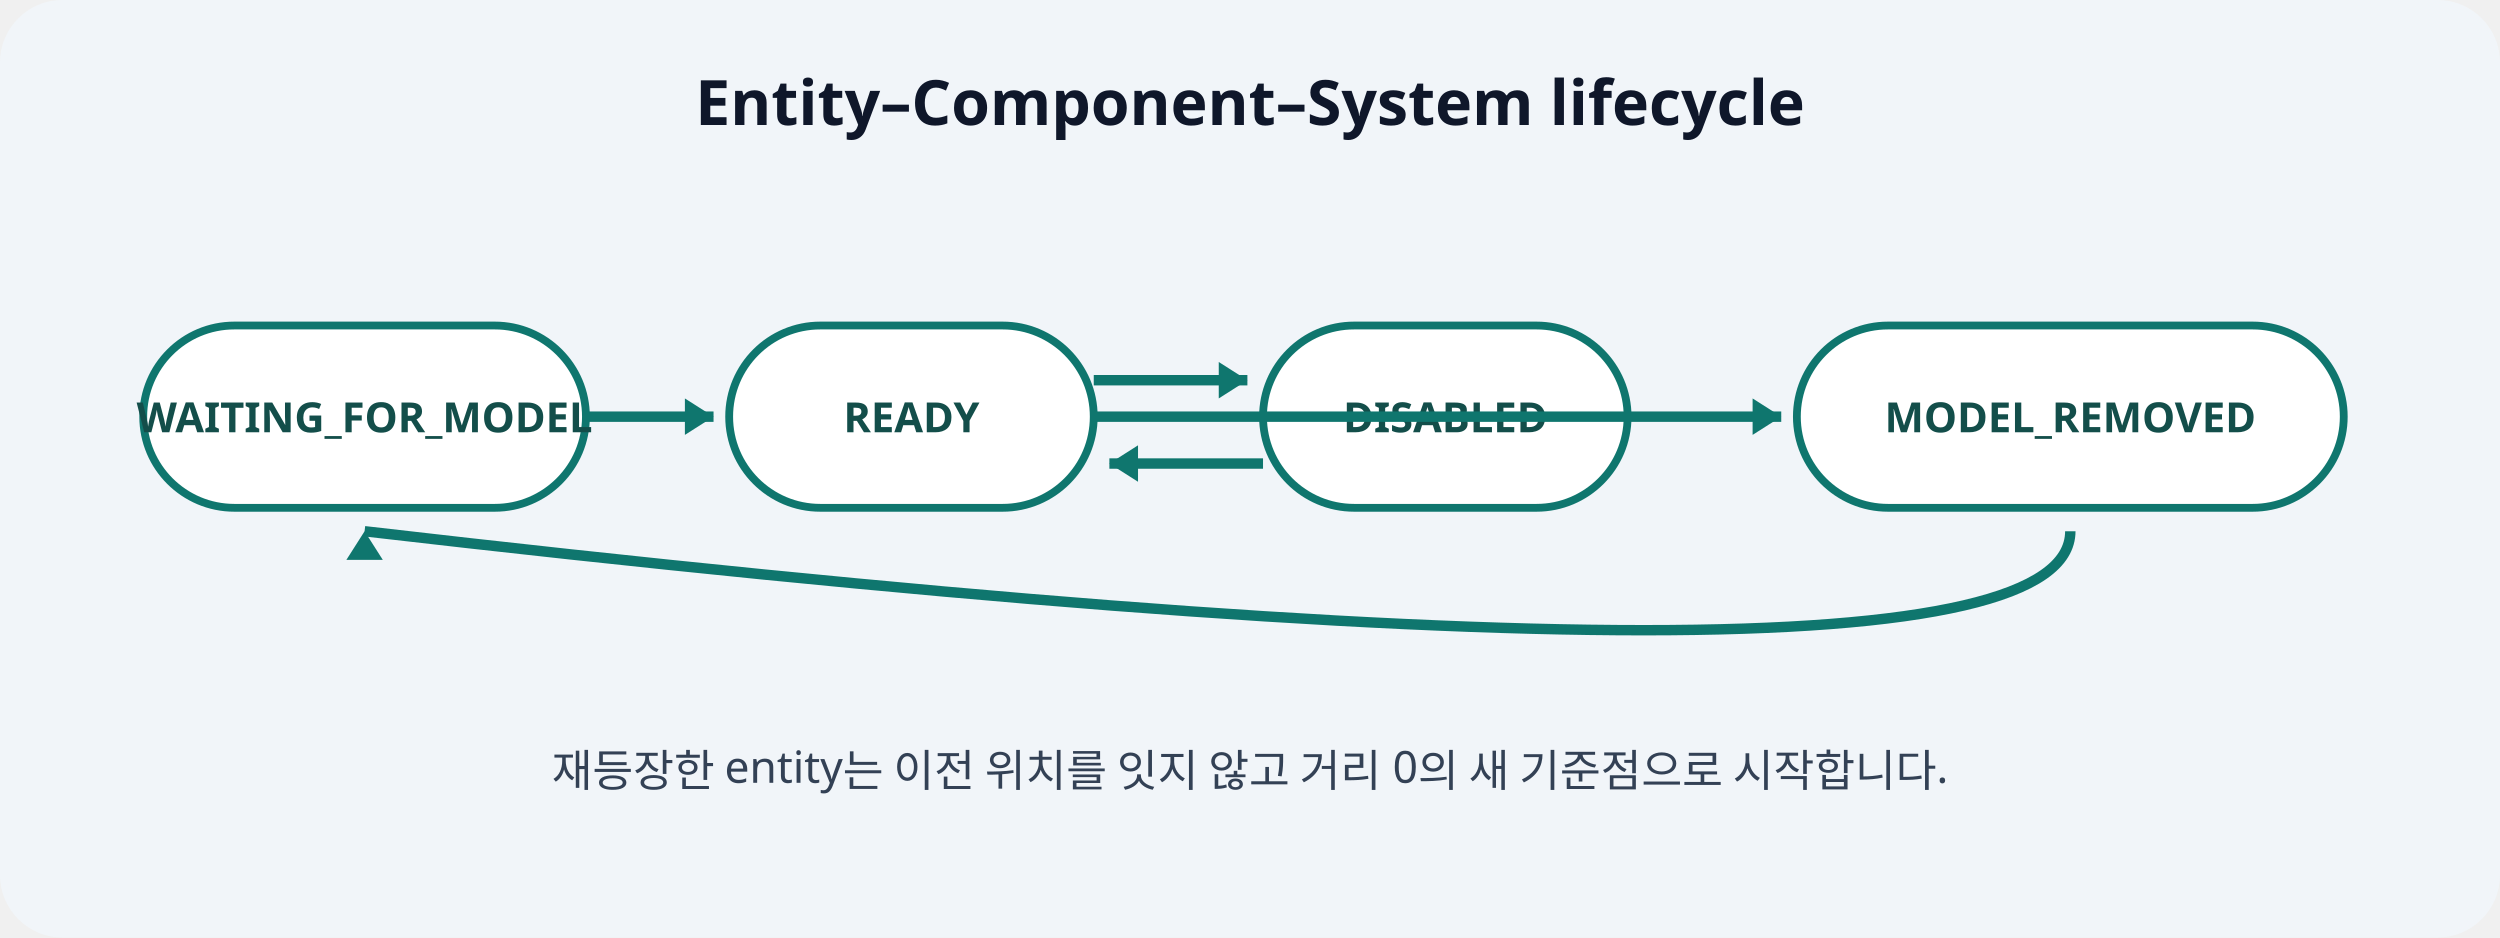
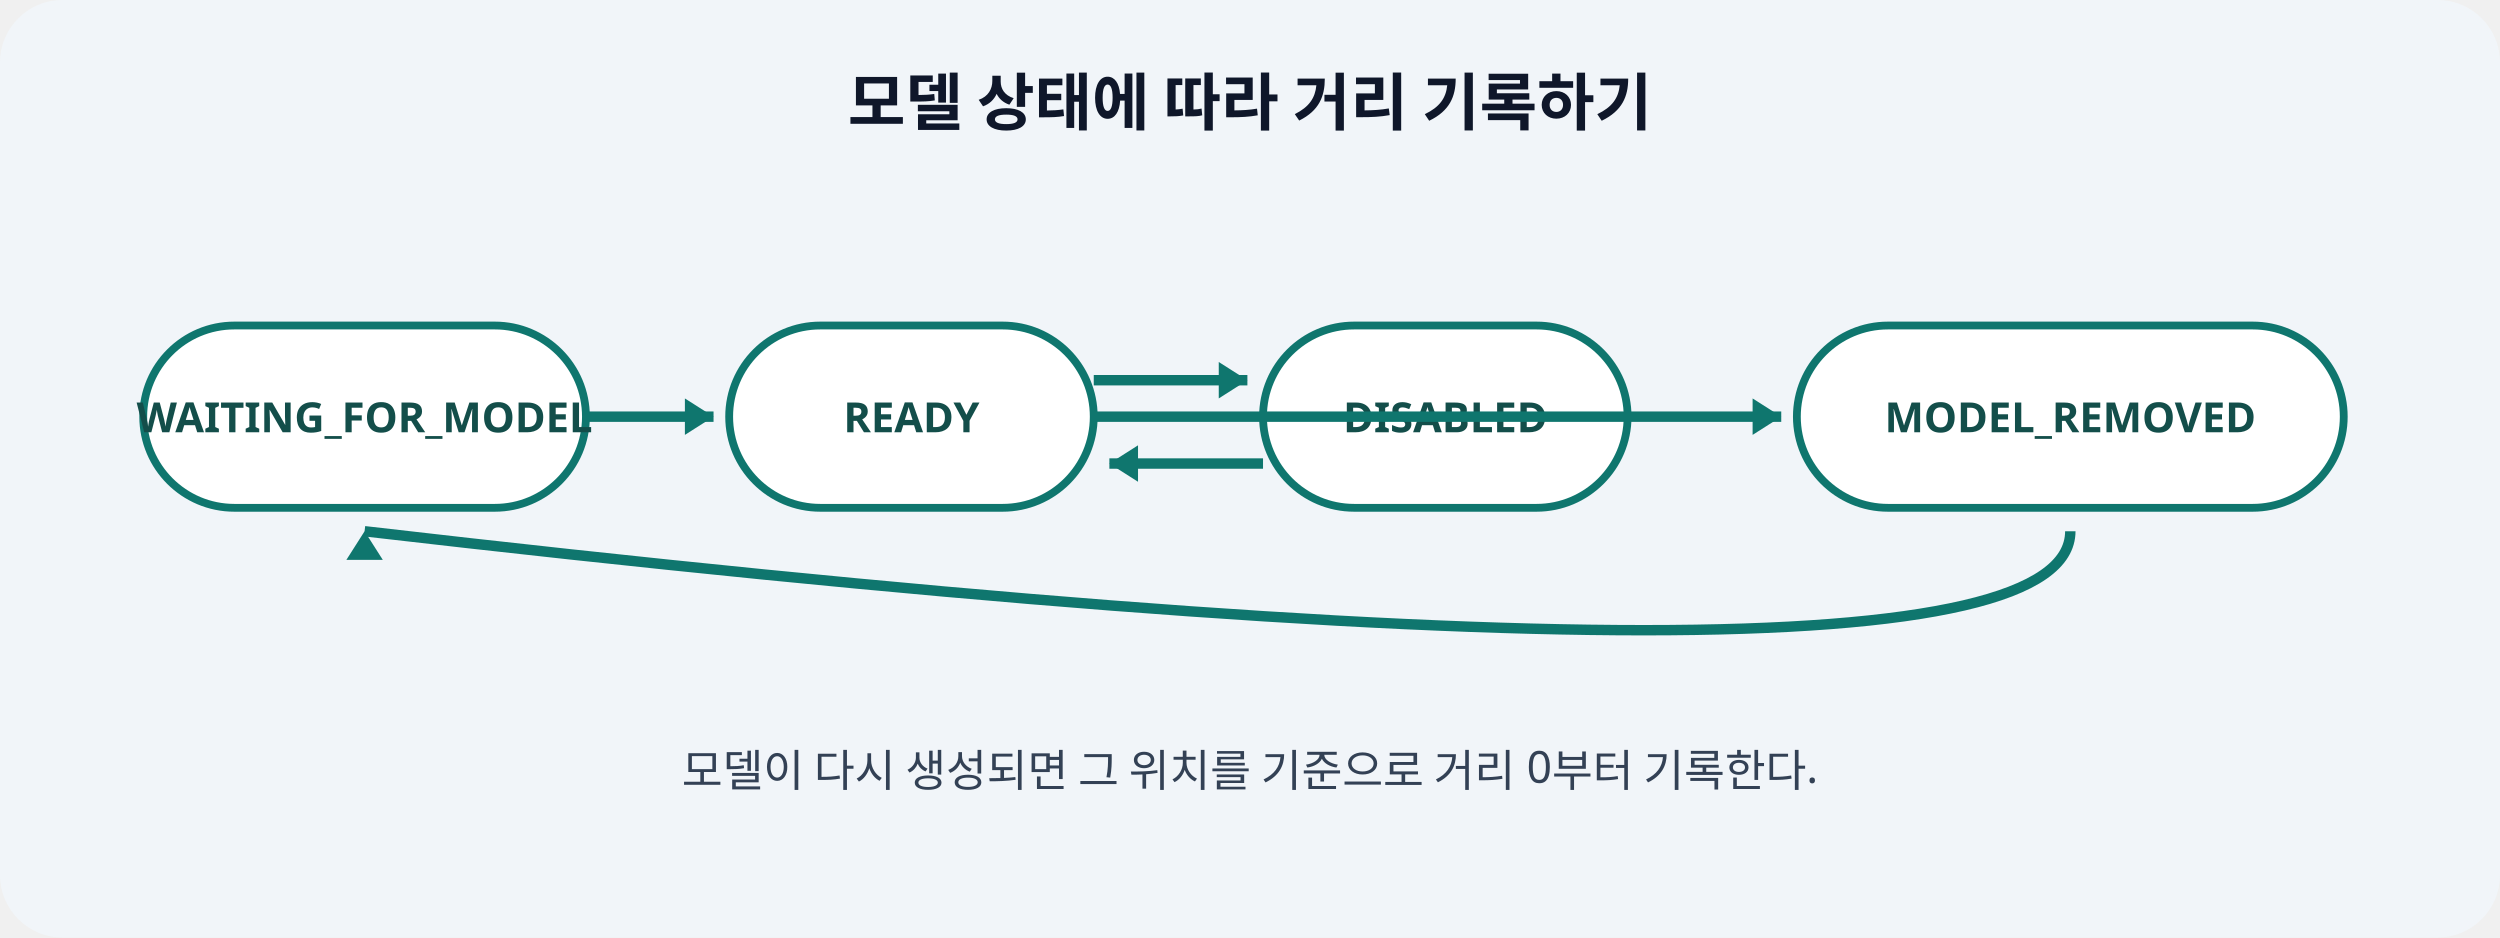
<svg xmlns="http://www.w3.org/2000/svg" width="960" height="360" viewBox="0 0 960 360" role="img" aria-labelledby="title desc">
  <rect width="960" height="360" rx="24" fill="#f1f5f9" />
  <g font-family="sans-serif" text-anchor="middle">
-     <text x="480" y="48" fill="#0f172a" font-size="24" font-weight="700">Entity–Component–System lifecycle</text>
+     <text x="480" y="48" fill="#0f172a" font-size="24" font-weight="700">모델 상태에 따라 거리 기록하기</text>
    <g fill="#fff" stroke="#0f766e" stroke-width="3">
      <rect x="55" y="125" width="170" height="70" rx="35" />
      <rect x="280" y="125" width="140" height="70" rx="35" />
      <rect x="485" y="125" width="140" height="70" rx="35" />
      <rect x="690" y="125" width="210" height="70" rx="35" />
    </g>
    <g fill="#134e4a" font-size="16" font-weight="700">
      <text x="140" y="166">WAITING_FOR_MODEL</text>
      <text x="350" y="166">READY</text>
      <text x="555" y="166">DISABLED</text>
      <text x="795" y="166">MODEL_REMOVED</text>
    </g>
    <g stroke="#0f766e" stroke-width="4" fill="none">
      <path d="M225 160h49" />
      <path d="M420 146h59" />
      <path d="M485 178h-59" />
      <path d="M420 160h264" />
      <path d="M795 204q0 76-655 0" />
    </g>
    <g fill="#0f766e">
      <path d="m274 160-11-7v14z" />
      <path d="m479 146-11-7v14z" />
      <path d="m426 178 11-7v14z" />
      <path d="m684 160-11-7v14z" />
      <path d="m140 204-7 11h14z" />
    </g>
-     <text x="480" y="302" fill="#334155" font-size="17">재등장한 entity는 이전 위치를 잇지 않고 거리 0의 새 기준점으로 시작합니다.</text>
+     <text x="480" y="302" fill="#334155" font-size="17">모델이 다시 생성되면 그 위치를 기준으로 거리 0부터 기록한다.</text>
  </g>
</svg>
